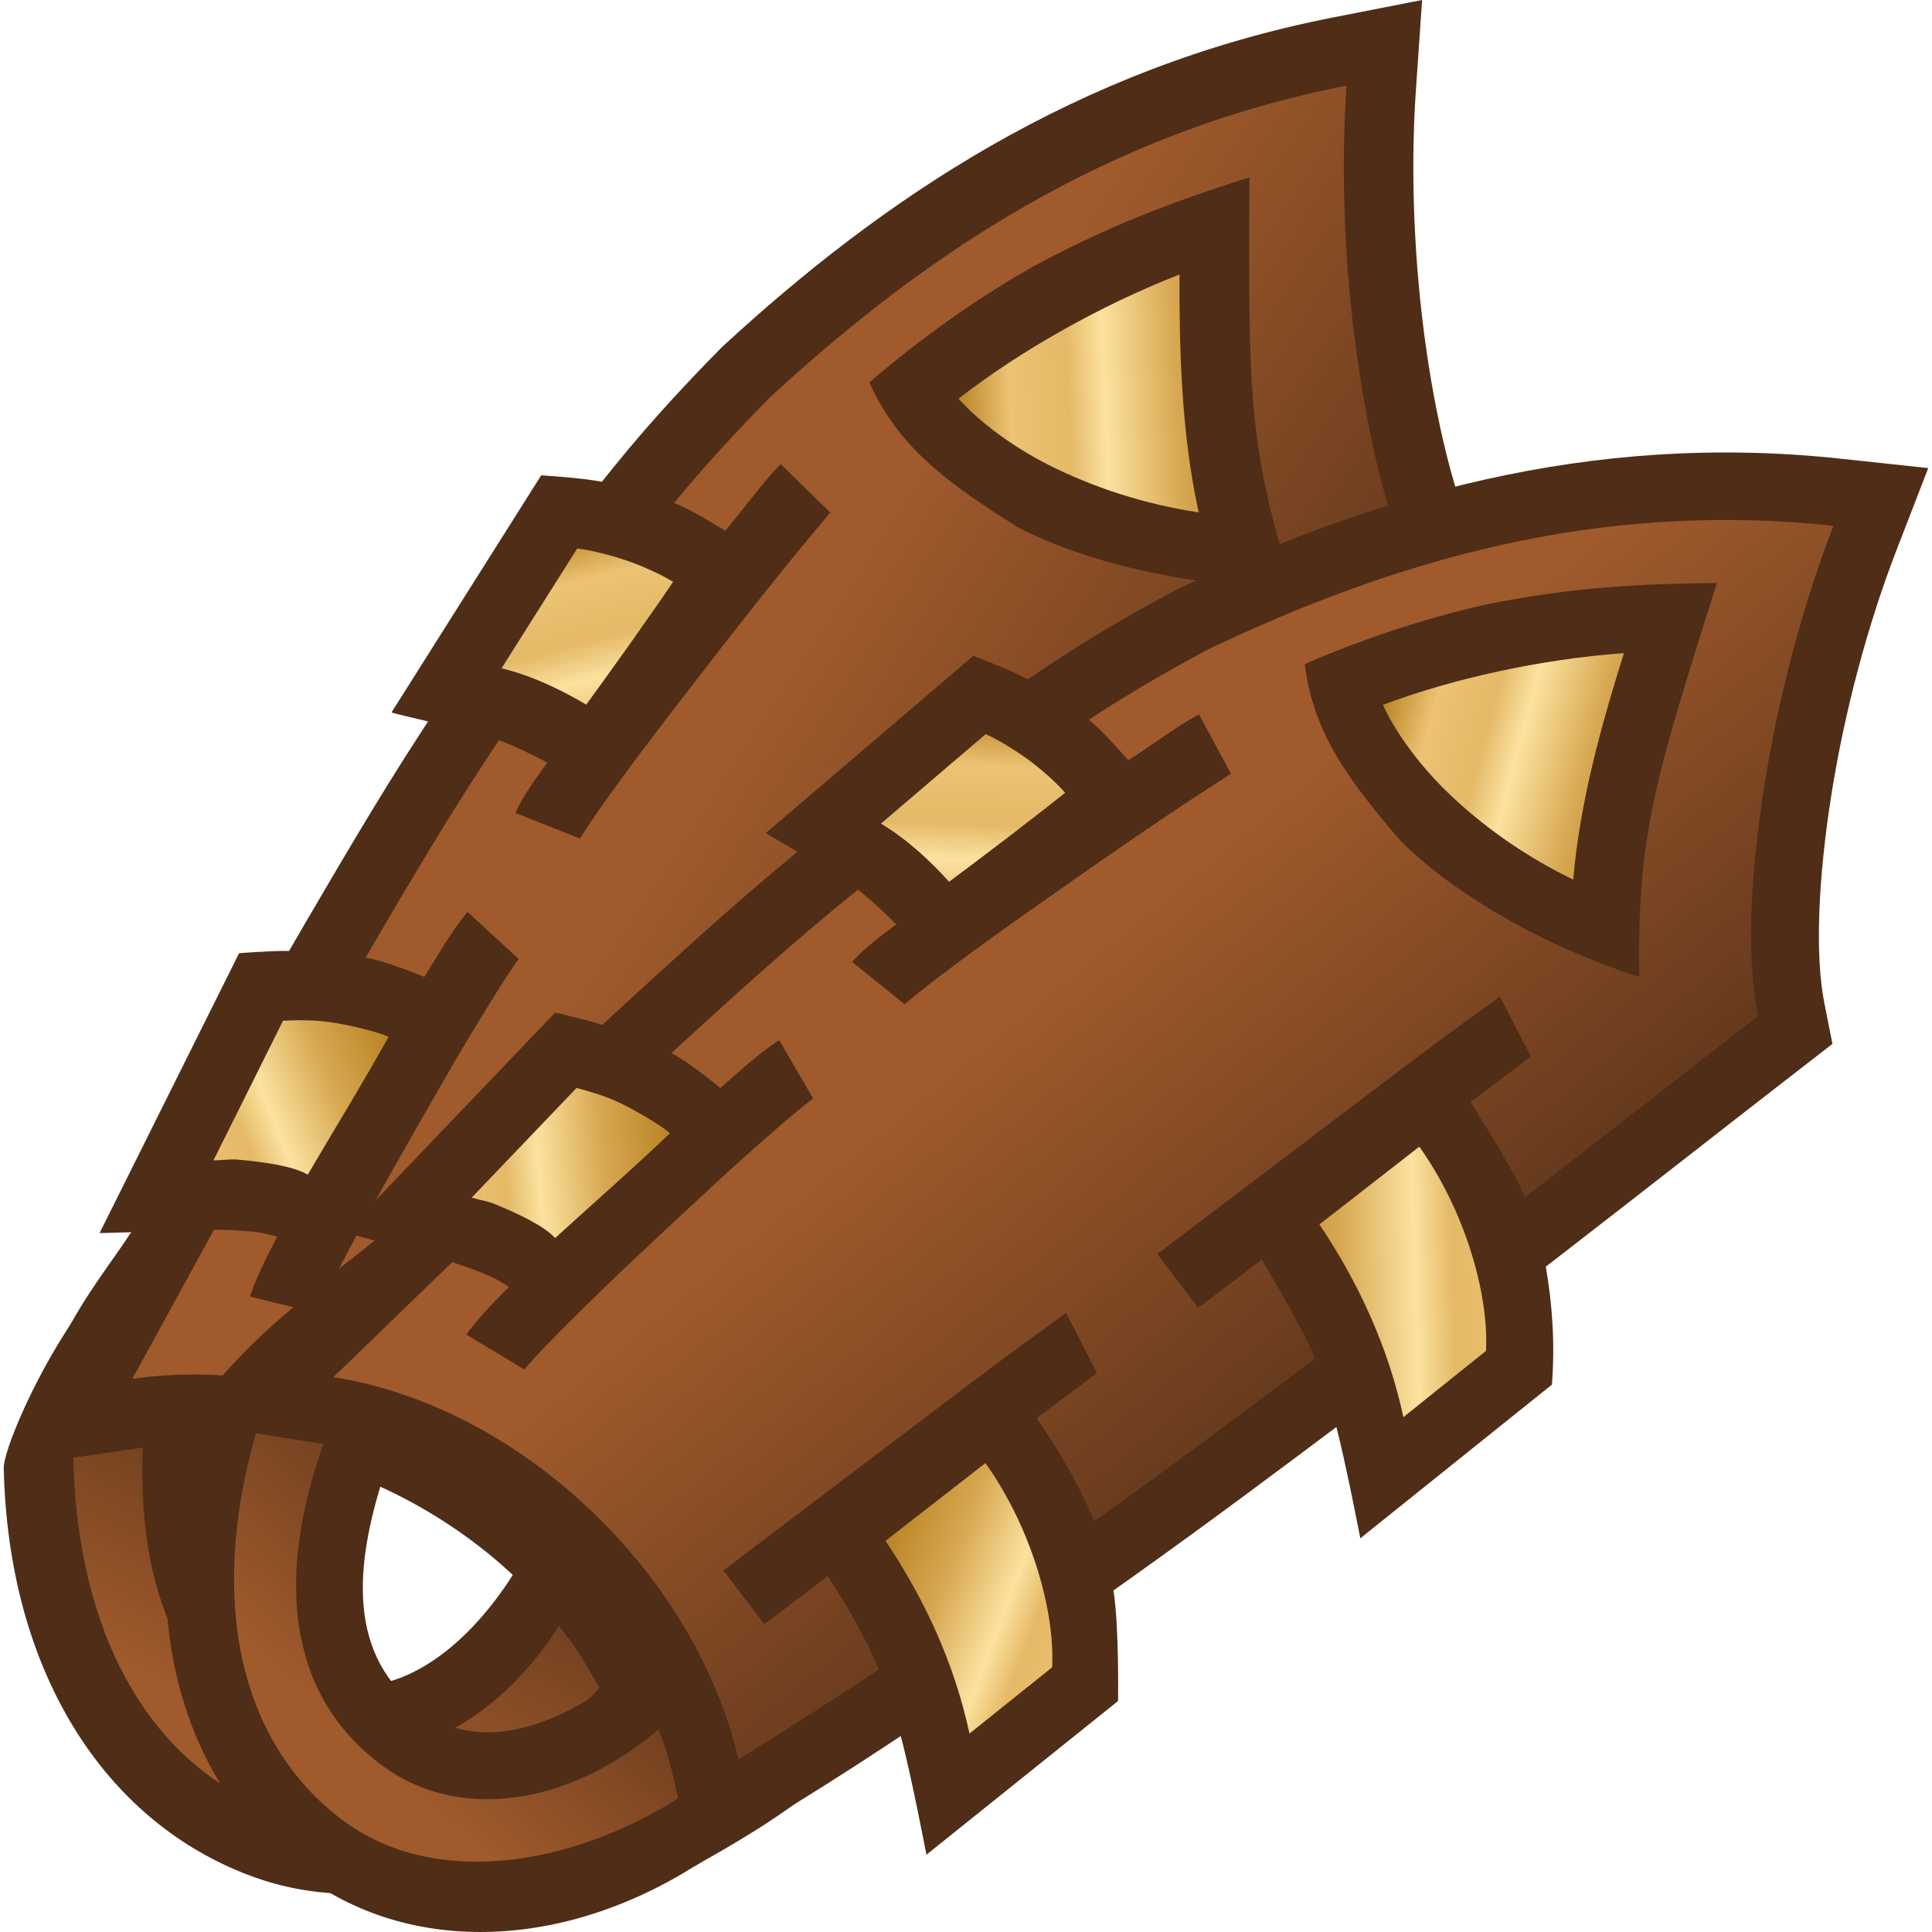
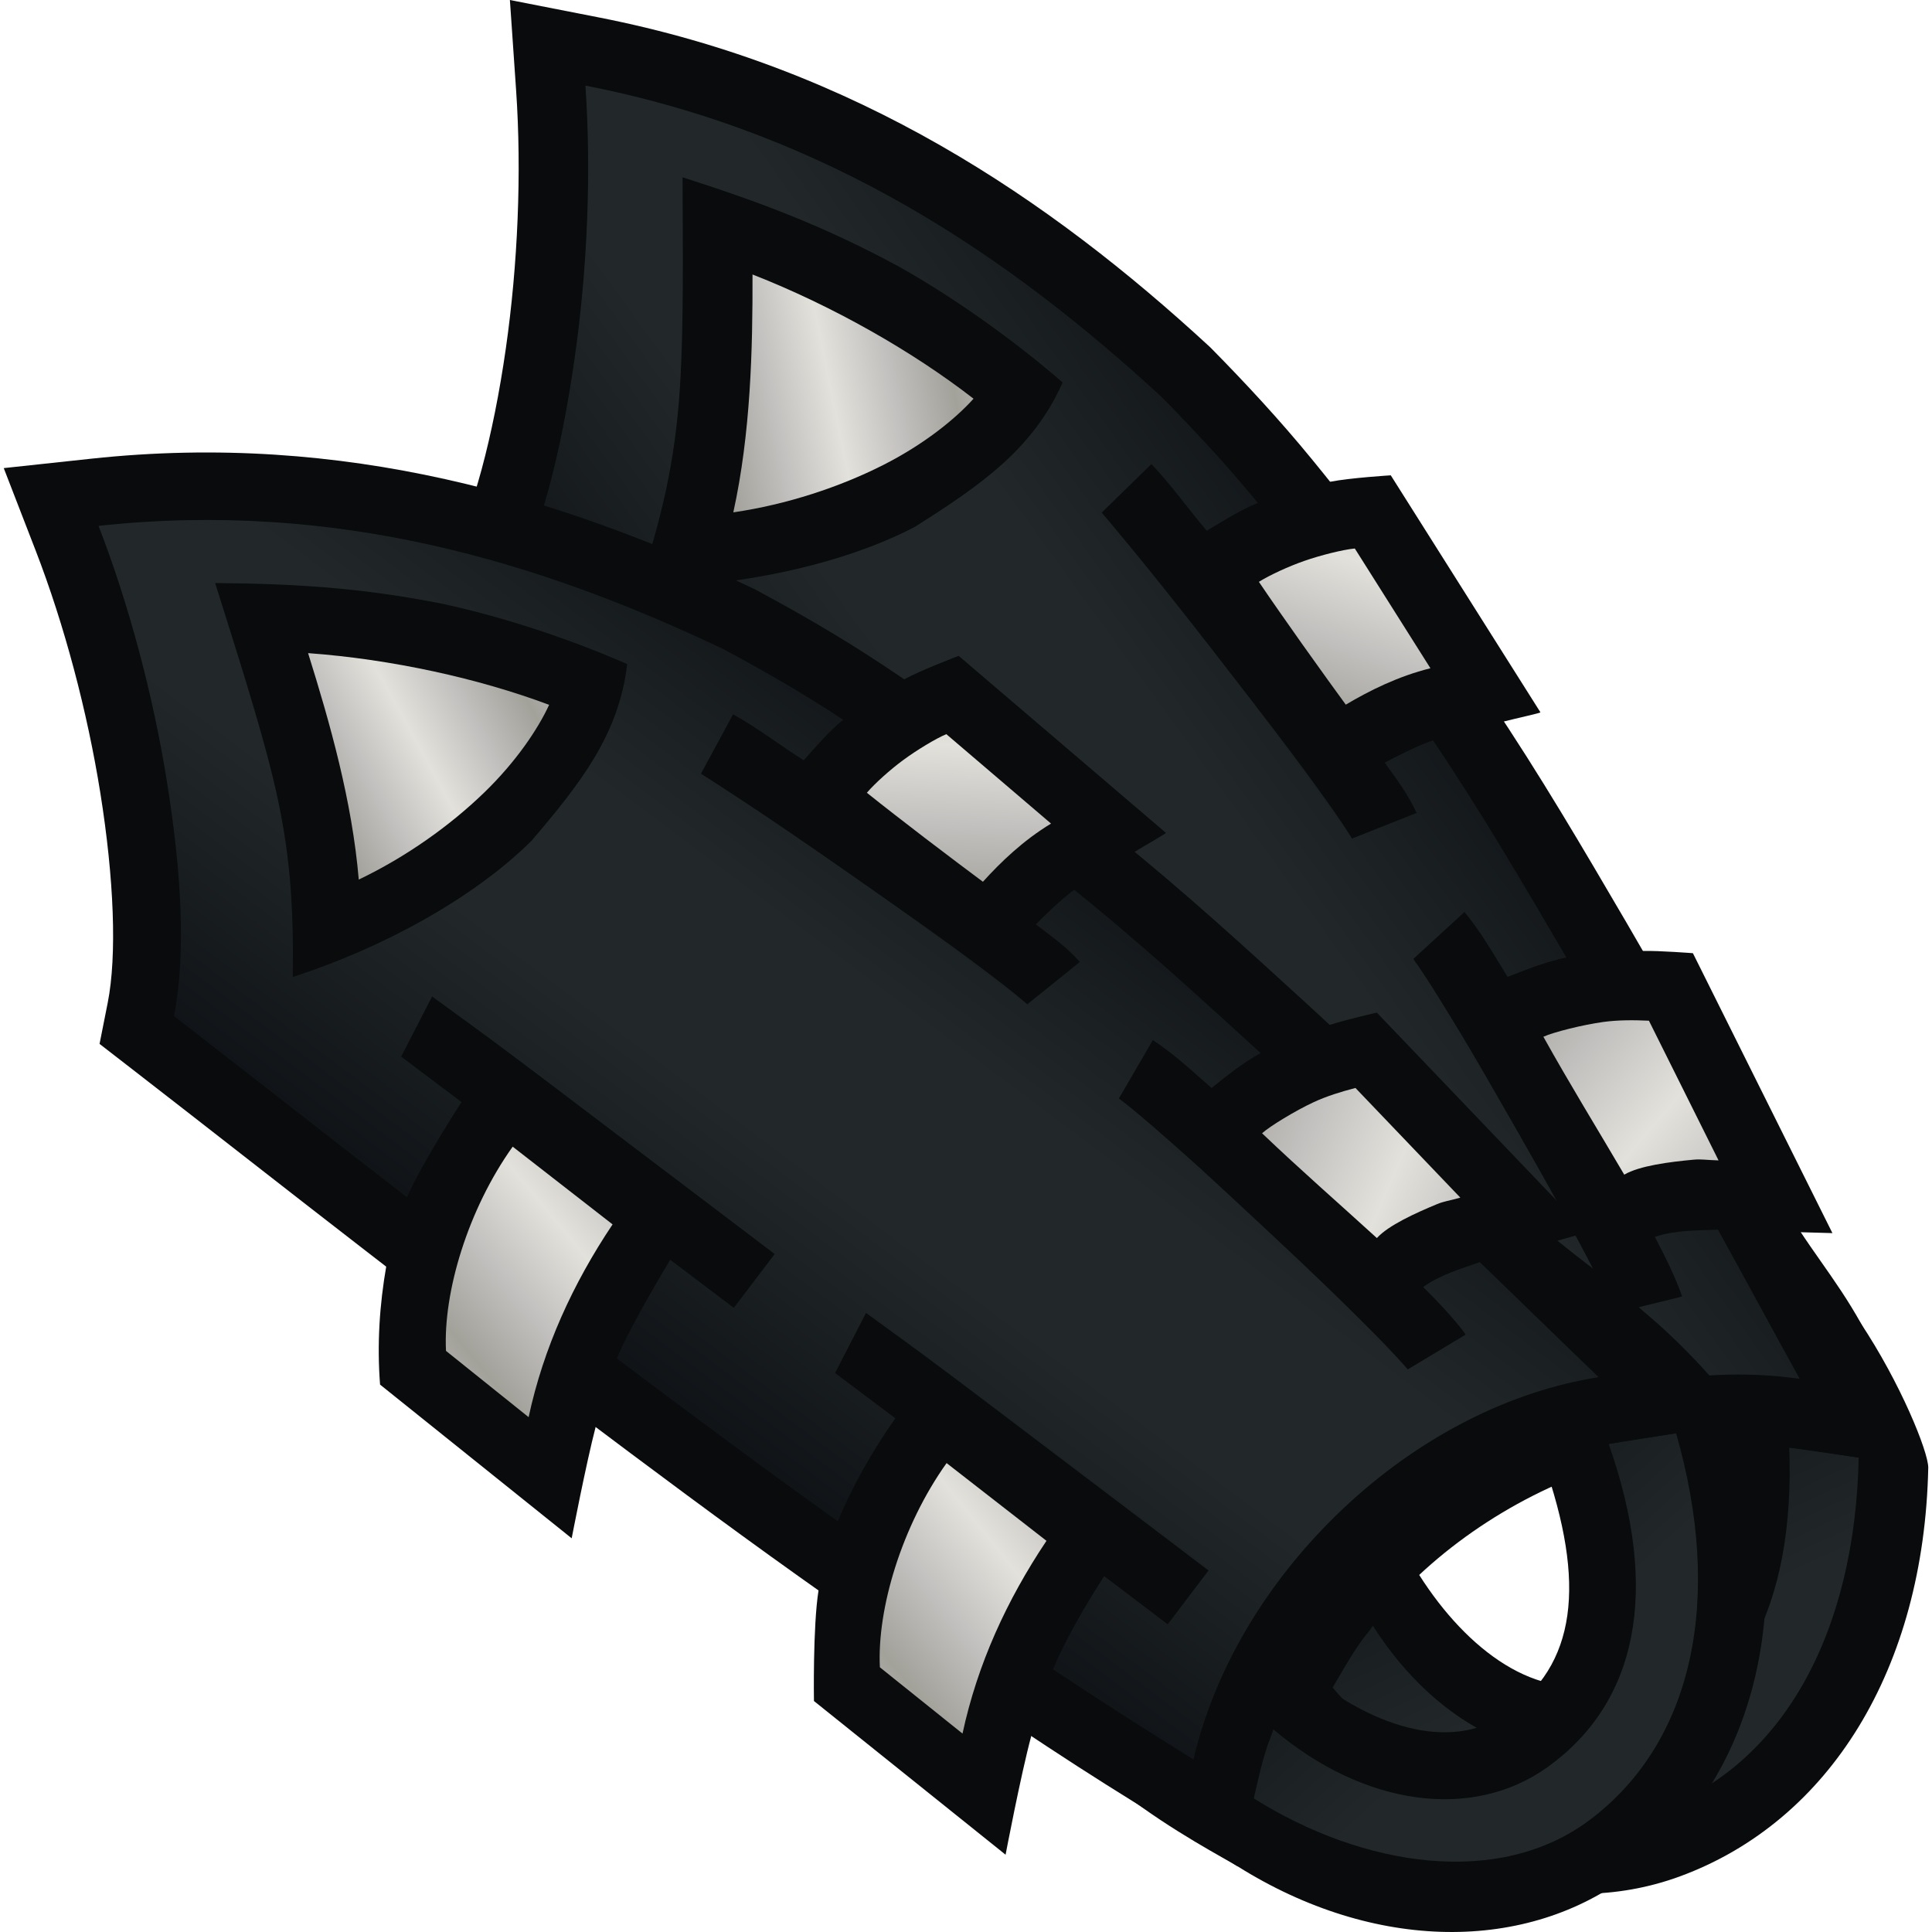
<svg xmlns="http://www.w3.org/2000/svg" xmlns:xlink="http://www.w3.org/1999/xlink" height="500" viewBox="0 0 500 500" width="500">
  <linearGradient id="a">
-     <stop offset="0" stop-color="#a05a2c" />
-     <stop offset="1" stop-color="#4f2d17" />
+     <stop offset="0" stop-color="#22282a" />
+     <stop offset=".215" stop-color="#22282a" />
+     <stop offset="1" stop-color="#0c0f13" />
  </linearGradient>
-   <linearGradient id="b" gradientUnits="userSpaceOnUse" x1="280.056" x2="429.118" xlink:href="#a" y1="143.067" y2="238.946" />
+   <linearGradient id="b" gradientUnits="userSpaceOnUse" spreadMethod="reflect" x1="307.911" x2="398.082" xlink:href="#a" y1="155.761" y2="219.703" />
  <linearGradient id="c" gradientUnits="userSpaceOnUse" x1="134.506" x2="176.687" xlink:href="#a" y1="458.529" y2="364.787" />
-   <linearGradient id="d">
-     <stop offset="0" stop-color="#ba8425" />
-     <stop offset=".175" stop-color="#ecc374" />
-     <stop offset=".372" stop-color="#e4b967" />
-     <stop offset=".498" stop-color="#fce29f" />
-     <stop offset=".742" stop-color="#d7a852" />
-     <stop offset="1" stop-color="#ba8425" />
+   <linearGradient id="d" gradientTransform="matrix(391.593 0 0 -391.593 60.7962 7618.49)" gradientUnits="userSpaceOnUse" spreadMethod="pad" x1="0" x2="1" y1="0" y2="0">
+     <stop offset="0" stop-color="#e3e1db" />
+     <stop offset=".511" stop-color="#c1c0be" />
+     <stop offset="1" stop-color="#a2a19a" />
  </linearGradient>
-   <linearGradient id="e" gradientUnits="userSpaceOnUse" spreadMethod="reflect" x1="392.469" x2="315.931" xlink:href="#d" y1="231.408" y2="258.449" />
-   <linearGradient id="f" gradientUnits="userSpaceOnUse" spreadMethod="reflect" x1="301.524" x2="377.535" xlink:href="#d" y1="107.803" y2="103.875" />
-   <linearGradient id="g" gradientUnits="userSpaceOnUse" spreadMethod="reflect" x1="183.827" x2="204.549" xlink:href="#d" y1="147.548" y2="222.683" />
-   <linearGradient id="h" gradientUnits="userSpaceOnUse" spreadMethod="reflect" x1="89.909" x2="155.473" xlink:href="#d" y1="301.866" y2="274.502" />
-   <linearGradient id="i" gradientUnits="userSpaceOnUse" spreadMethod="reflect" x1="315.356" x2="243.323" xlink:href="#d" y1="364.038" y2="360.372" />
-   <use stroke-width="1.074" transform="matrix(.9823569 -.3046359 .3046359 .9823569 -159.0935 33.01431)" xlink:href="#j" />
-   <g id="j" stroke-width="1.03" transform="matrix(.9249141 .2965058 -.2965058 .9249141 110.9718 -6.698752)">
-     <path d="m122.094 492.318c32.877 11.771 71.509-.941 99.172-33.762 4.4-5.221 46.671-46.969 30.883-65.049-14.536-16.646-56.04 8.642-63.178 20.107-12.321 19.803-30.462 33.426-48.26 28.018-21.723-6.601-30.922-26.254-29.918-61.189-.967-19.634 17.278-49.08-.072-55.541-25.698-9.57-53.944 53.832-53.889 62.158 1.585 52.06 26.395 91.342 65.262 105.258z" fill="#4f2d17" stroke-linejoin="round" stroke-width="1.03" />
+   <linearGradient id="e" gradientTransform="matrix(3.779527 0 0 3.779527 -774.5189 341.5065)" gradientUnits="userSpaceOnUse" spreadMethod="reflect" x1="293.156" x2="301.242" xlink:href="#d" y1="-55.773" y2="-54.2" />
+   <linearGradient id="f" gradientTransform="matrix(3.779527 0 0 3.779527 -774.5189 341.5065)" gradientUnits="userSpaceOnUse" spreadMethod="reflect" x1="294.699" x2="304.561" xlink:href="#d" y1="-25.394" y2="-21.404" />
+   <linearGradient id="g" gradientTransform="matrix(3.779527 0 0 3.779527 -774.5189 341.5065)" gradientUnits="userSpaceOnUse" spreadMethod="reflect" x1="257.077" x2="261.005" xlink:href="#d" y1="-49.949" y2="-39.48" />
+   <linearGradient id="h" gradientTransform="matrix(3.779527 0 0 3.779527 -774.5189 341.5065)" gradientUnits="userSpaceOnUse" spreadMethod="reflect" x1="238.884" x2="249.154" xlink:href="#d" y1="-11.22" y2="-20.233" />
+   <linearGradient id="i" gradientTransform="matrix(3.779527 0 0 3.779527 -774.5189 341.5065)" gradientUnits="userSpaceOnUse" spreadMethod="reflect" x1="273.263" x2="283.384" xlink:href="#d" y1="3.218" y2="7.126" />
+   <use stroke-width="1.074" transform="matrix(.9823569 .3046359 -.3046359 .9823569 167.9151 -119.3037)" xlink:href="#j" />
+   <g id="j" stroke-width="1.03" transform="matrix(-.9249141 .2965058 .2965058 .9249141 389.0282 -6.698752)">
+     <path d="m122.094 492.318c32.877 11.771 71.509-.941 99.172-33.762 4.4-5.221 46.671-46.969 30.883-65.049-14.536-16.646-56.04 8.642-63.178 20.107-12.321 19.803-30.462 33.426-48.26 28.018-21.723-6.601-30.922-26.254-29.918-61.189-.967-19.634 17.278-49.08-.072-55.541-25.698-9.57-53.944 53.832-53.889 62.158 1.585 52.06 26.395 91.342 65.262 105.258z" fill="#090b0c" stroke-linejoin="round" stroke-width="1.03" />
    <path d="m92.8 381.525c-6.534.792-11.34 1.745-17.975 2.766 1.374 45.12 20.184 79.635 53.475 91.131 28.236 9.75 60.958-6.23 83.383-32.837.139-7.824-6.998-10.118-10.563-15.968-16.81 27.018-43.195 39.512-66.614 31.911-27.765-9.011-42.907-35.23-41.706-77.004z" fill="url(#c)" stroke-width="37.065" />
-     <path d="m420.645 3.375-22.986 4.732c-66.541 13.699-116.309 48.164-157.318 86.715l-.312.295-.301.311c-8.754 9.056-17.468 18.635-25.633 28.797-16.4 20.411-31.506 41.68-45.771 63.279-12.554 19.008-23.694 38.477-34.635 57.588-13.598 23.752-26.106 47.744-38.805 71.258-7.045 13.046-14.313 20.873-21.175 33.554-5.749 10.623-12.14 22.696-16.876 37.157l35.968-5.535c20.136-3.099 42.241.763 62.398 9.895h.002c22.202 10.058 41.612 26.379 53.17 45.643l12.896 21.494 20.092-23.601c9.785-11.497 15.457-18.454 24.853-30.212 14.601-18.271 28.888-36.785 42.877-55.51 14.759-19.755 29.012-39.749 43.125-59.701 13.681-19.342 26.967-38.81 40.256-58.125 14.919-21.685 29.579-43.374 44.4-64.967l6.299-9.178-5.396-9.734c-6.248-11.273-11.723-31.044-15.217-53.895v-.002c-3.317-21.677-4.561-45.54-3.299-66.83z" fill="#4f2d17" stroke-width="1.03" />
+     <path d="m420.645 3.375-22.986 4.732c-66.541 13.699-116.309 48.164-157.318 86.715l-.312.295-.301.311c-8.754 9.056-17.468 18.635-25.633 28.797-16.4 20.411-31.506 41.68-45.771 63.279-12.554 19.008-23.694 38.477-34.635 57.588-13.598 23.752-26.106 47.744-38.805 71.258-7.045 13.046-14.313 20.873-21.175 33.554-5.749 10.623-12.14 22.696-16.876 37.157l35.968-5.535c20.136-3.099 42.241.763 62.398 9.895h.002c22.202 10.058 41.612 26.379 53.17 45.643l12.896 21.494 20.092-23.601c9.785-11.497 15.457-18.454 24.853-30.212 14.601-18.271 28.888-36.785 42.877-55.51 14.759-19.755 29.012-39.749 43.125-59.701 13.681-19.342 26.967-38.81 40.256-58.125 14.919-21.685 29.579-43.374 44.4-64.967l6.299-9.178-5.396-9.734c-6.248-11.273-11.723-31.044-15.217-53.895v-.002c-3.317-21.677-4.561-45.54-3.299-66.83z" fill="#090b0c" stroke-width="1.03" />
    <path d="m110.721 324.902c-6.982 12.928-13.88 26.046-20.812 38.855 24.224-3.728 49.8.884 72.717 11.266 25.21 11.42 47.412 29.837 61.177 52.778 9.69-11.386 19.087-22.709 28.346-34.295 14.474-18.112 28.643-36.472 42.519-55.046 14.599-19.542 28.764-39.407 42.85-59.322 13.565-19.178 26.807-38.582 40.121-57.934 14.863-21.604 29.52-43.287 44.39-64.95-8.163-14.727-13.61-35.985-17.267-59.9-3.51-22.94-4.823-47.863-3.474-70.617-62.481 12.864-108.972 44.93-148.619 82.2-8.492 8.785-16.838 17.97-24.543 27.56-15.956 19.859-30.746 40.669-44.785 61.926-12.134 18.372-23.093 37.502-34.032 56.61-13.364 23.343-25.806 47.202-38.588 70.869z" fill="url(#b)" stroke-width="37.065" />
-     <path d="m376.354 49.725c.133 18.39.029 38.139 1.181 54.15 1.444 19.932 5.174 34.184 11.157 52.121-25.213-.045-52.298-5.287-71.598-15.107-17.449-10.773-30.9-19.993-38.698-37.076 13.497-11.91 29.004-22.908 42.315-30.52 19.534-10.776 35.741-16.973 55.643-23.568z" fill="#4f2d17" />
-     <path d="m301.524 107.803c4.763 5.217 13.01 11.738 23.55 16.95 11.334 5.607 25.01 9.99 38.96 11.904-4.7-20.446-5.428-42.064-5.563-61.58-20.675 8.326-41.308 20.34-56.947 32.725z" fill="url(#f)" />
-     <path d="m337.518 279.139c4.147 4.845 7.529 10.305 10.947 15.689 5.418 8.534 15.125 26.286 15.125 26.286l36.119-54.584c-2.497-10.505-6.345-20.273-11.253-29.628-2.952-5.627-6.643-10.906-10.817-15.697-6.403-7.35-21.58-19.736-21.58-19.736 3.799-5.384 7.759-11.018 11.609-16.445l-12.729-12.731s-7.955 10.821-11.869 16.277c-7.506 10.465-14.859 21.038-22.27 31.57-10.629 15.107-31.834 45.359-31.834 45.359l14.742 10.326s8.441-11.991 12.222-17.377c0 0 15.107 13.118 21.587 20.69z" fill="#4f2d17" />
-     <path d="m283.314 300.605-12.727-12.73s-7.955 10.821-11.869 16.277c-7.506 10.465-14.86 21.038-22.271 31.57-10.63 15.107-31.834 45.359-31.834 45.359l14.744 10.328s8.419-11.996 12.203-17.393c7.589 6.294 14.368 12.376 20.588 19.49 4.098 4.688 7.537 9.928 10.916 15.158 5.854 9.059 16.168 28.029 16.168 28.029l36.123-54.586s-5.727-18.91-10.156-27.686c-2.872-5.691-6.418-11.093-10.531-15.963-6.763-8.008-15.063-15.519-22.978-21.466 3.751-5.326 7.462-10.479 11.624-16.39z" fill="#4f2d17" />
-     <path d="m175.6 241.976c-4.365 5.471-7.177 10.584-11 16.936-4.994-1.919-10.04-3.855-15.291-4.879-6.508-1.269-13.204-1.445-19.834-1.518-4.321-.047-12.943.707-12.943.707-11.817 24.287-23.635 48.573-35.453 72.859 0 0 5.836-.216 8.754-.33 6.963-.273 13.924-1.073 20.889-.85 5.49.176 11.171.002 16.387 1.723 0 0-5.16 9.713-6.914 15.52l17.521 4.129c2.401-5.613 4.89-10.458 7.529-15.59 7.425-14.441 15.398-28.597 23.352-42.754 3.5-6.23 7.032-12.444 10.723-18.562 3.121-5.174 6.143-10.346 9.654-15.344z" fill="#4f2d17" />
-     <path d="m255.617 125.179c-5.107 5.388-9.415 11.732-14.188 17.408-4.332-2.547-8.641-5.216-13.303-7.09-6.035-2.426-12.388-4.095-18.781-5.295-5.176-.972-15.725-1.52-15.725-1.52l-38.188 61.773c.139.212 6.324 1.494 9.479 2.273 6.154 1.522 12.446 2.599 18.43 4.693 4.336 1.518 8.472 3.578 12.562 5.67-2.977 4.256-5.812 7.983-8.148 13.109l16.793 6.48c2.99-4.904 6.324-9.581 9.643-14.264 6.745-9.517 13.82-18.796 20.861-28.096 7.089-9.363 14.236-18.683 21.527-27.889 3.946-4.982 11.497-14.245 12.025-14.797z" fill="#4f2d17" />
+     <path d="m376.354 49.725c.133 18.39.029 38.139 1.181 54.15 1.444 19.932 5.174 34.184 11.157 52.121-25.213-.045-52.298-5.287-71.598-15.107-17.449-10.773-30.9-19.993-38.698-37.076 13.497-11.91 29.004-22.908 42.315-30.52 19.534-10.776 35.741-16.973 55.643-23.568z" fill="#090b0c" />
+     <path d="m301.524 107.803c4.763 5.217 13.01 11.738 23.55 16.95 11.334 5.607 25.01 9.99 38.96 11.904-4.7-20.446-5.428-42.064-5.563-61.58-20.675 8.326-41.308 20.34-56.947 32.725z" fill="url(#e)" />
+     <path d="m337.518 279.139c4.147 4.845 7.529 10.305 10.947 15.689 5.418 8.534 15.125 26.286 15.125 26.286l36.119-54.584c-2.497-10.505-6.345-20.273-11.253-29.628-2.952-5.627-6.643-10.906-10.817-15.697-6.403-7.35-21.58-19.736-21.58-19.736 3.799-5.384 7.759-11.018 11.609-16.445l-12.729-12.731s-7.955 10.821-11.869 16.277c-7.506 10.465-14.859 21.038-22.27 31.57-10.629 15.107-31.834 45.359-31.834 45.359l14.742 10.326s8.441-11.991 12.222-17.377c0 0 15.107 13.118 21.587 20.69z" fill="#090b0c" />
+     <path d="m283.314 300.605-12.727-12.73s-7.955 10.821-11.869 16.277c-7.506 10.465-14.86 21.038-22.271 31.57-10.63 15.107-31.834 45.359-31.834 45.359l14.744 10.328s8.419-11.996 12.203-17.393c7.589 6.294 14.368 12.376 20.588 19.49 4.098 4.688 7.537 9.928 10.916 15.158 5.854 9.059 16.168 28.029 16.168 28.029l36.123-54.586s-5.727-18.91-10.156-27.686c-2.872-5.691-6.418-11.093-10.531-15.963-6.763-8.008-15.063-15.519-22.978-21.466 3.751-5.326 7.462-10.479 11.624-16.39z" fill="#090b0c" />
+     <path d="m175.6 241.976c-4.365 5.471-7.177 10.584-11 16.936-4.994-1.919-10.04-3.855-15.291-4.879-6.508-1.269-13.204-1.445-19.834-1.518-4.321-.047-12.943.707-12.943.707-11.817 24.287-23.635 48.573-35.453 72.859 0 0 5.836-.216 8.754-.33 6.963-.273 13.924-1.073 20.889-.85 5.49.176 11.171.002 16.387 1.723 0 0-5.16 9.713-6.914 15.52l17.521 4.129c2.401-5.613 4.89-10.458 7.529-15.59 7.425-14.441 15.398-28.597 23.352-42.754 3.5-6.23 7.032-12.444 10.723-18.562 3.121-5.174 6.143-10.346 9.654-15.344z" fill="#090b0c" />
+     <path d="m255.617 125.179c-5.107 5.388-9.415 11.732-14.188 17.408-4.332-2.547-8.641-5.216-13.303-7.09-6.035-2.426-12.388-4.095-18.781-5.295-5.176-.972-15.725-1.52-15.725-1.52l-38.188 61.773c.139.212 6.324 1.494 9.479 2.273 6.154 1.522 12.446 2.599 18.43 4.693 4.336 1.518 8.472 3.578 12.562 5.67-2.977 4.256-5.812 7.983-8.148 13.109l16.793 6.48c2.99-4.904 6.324-9.581 9.643-14.264 6.745-9.517 13.82-18.796 20.861-28.096 7.089-9.363 14.236-18.683 21.527-27.889 3.946-4.982 11.497-14.245 12.025-14.797z" fill="#090b0c" />
    <path d="m262.346 332.526-19.023 27.847c14.875 11.8 27.542 25.663 36.984 42.082l15.576-23.537c-4.002-15.06-17.052-34.097-33.537-46.392z" fill="url(#i)" />
    <path d="m128.091 270.603-17.692 36.36c3.37-.127 4.364-.423 6.537-.241 6.081.509 13.995 1.419 17.929 3.706 7.218-12.565 13.633-23.143 20.608-35.927-2.534-1.152-10.288-3.022-15.585-3.688-3.902-.491-7.965-.424-11.797-.21z" fill="url(#h)" />
-     <path d="m327.679 244.792c14.875 11.8 27.542 25.663 36.984 42.082l15.574-23.535c-4.002-15.06-17.05-34.1-33.535-46.395z" fill="url(#e)" />
+     <path d="m327.679 244.792c14.875 11.8 27.542 25.663 36.984 42.082l15.574-23.535c-4.002-15.06-17.05-34.1-33.535-46.395z" fill="url(#f)" />
    <path d="m183.827 178.758c8.46 2.03 15.834 5.644 22.017 9.223 2.87-4.034 5.655-7.918 11.22-15.912 3.732-5.418 7.618-11.009 10.987-16.117-2.897-1.764-7.686-3.91-11.754-5.292-4.273-1.452-10.155-2.857-13.176-3.112z" fill="url(#g)" />
  </g>
</svg>
